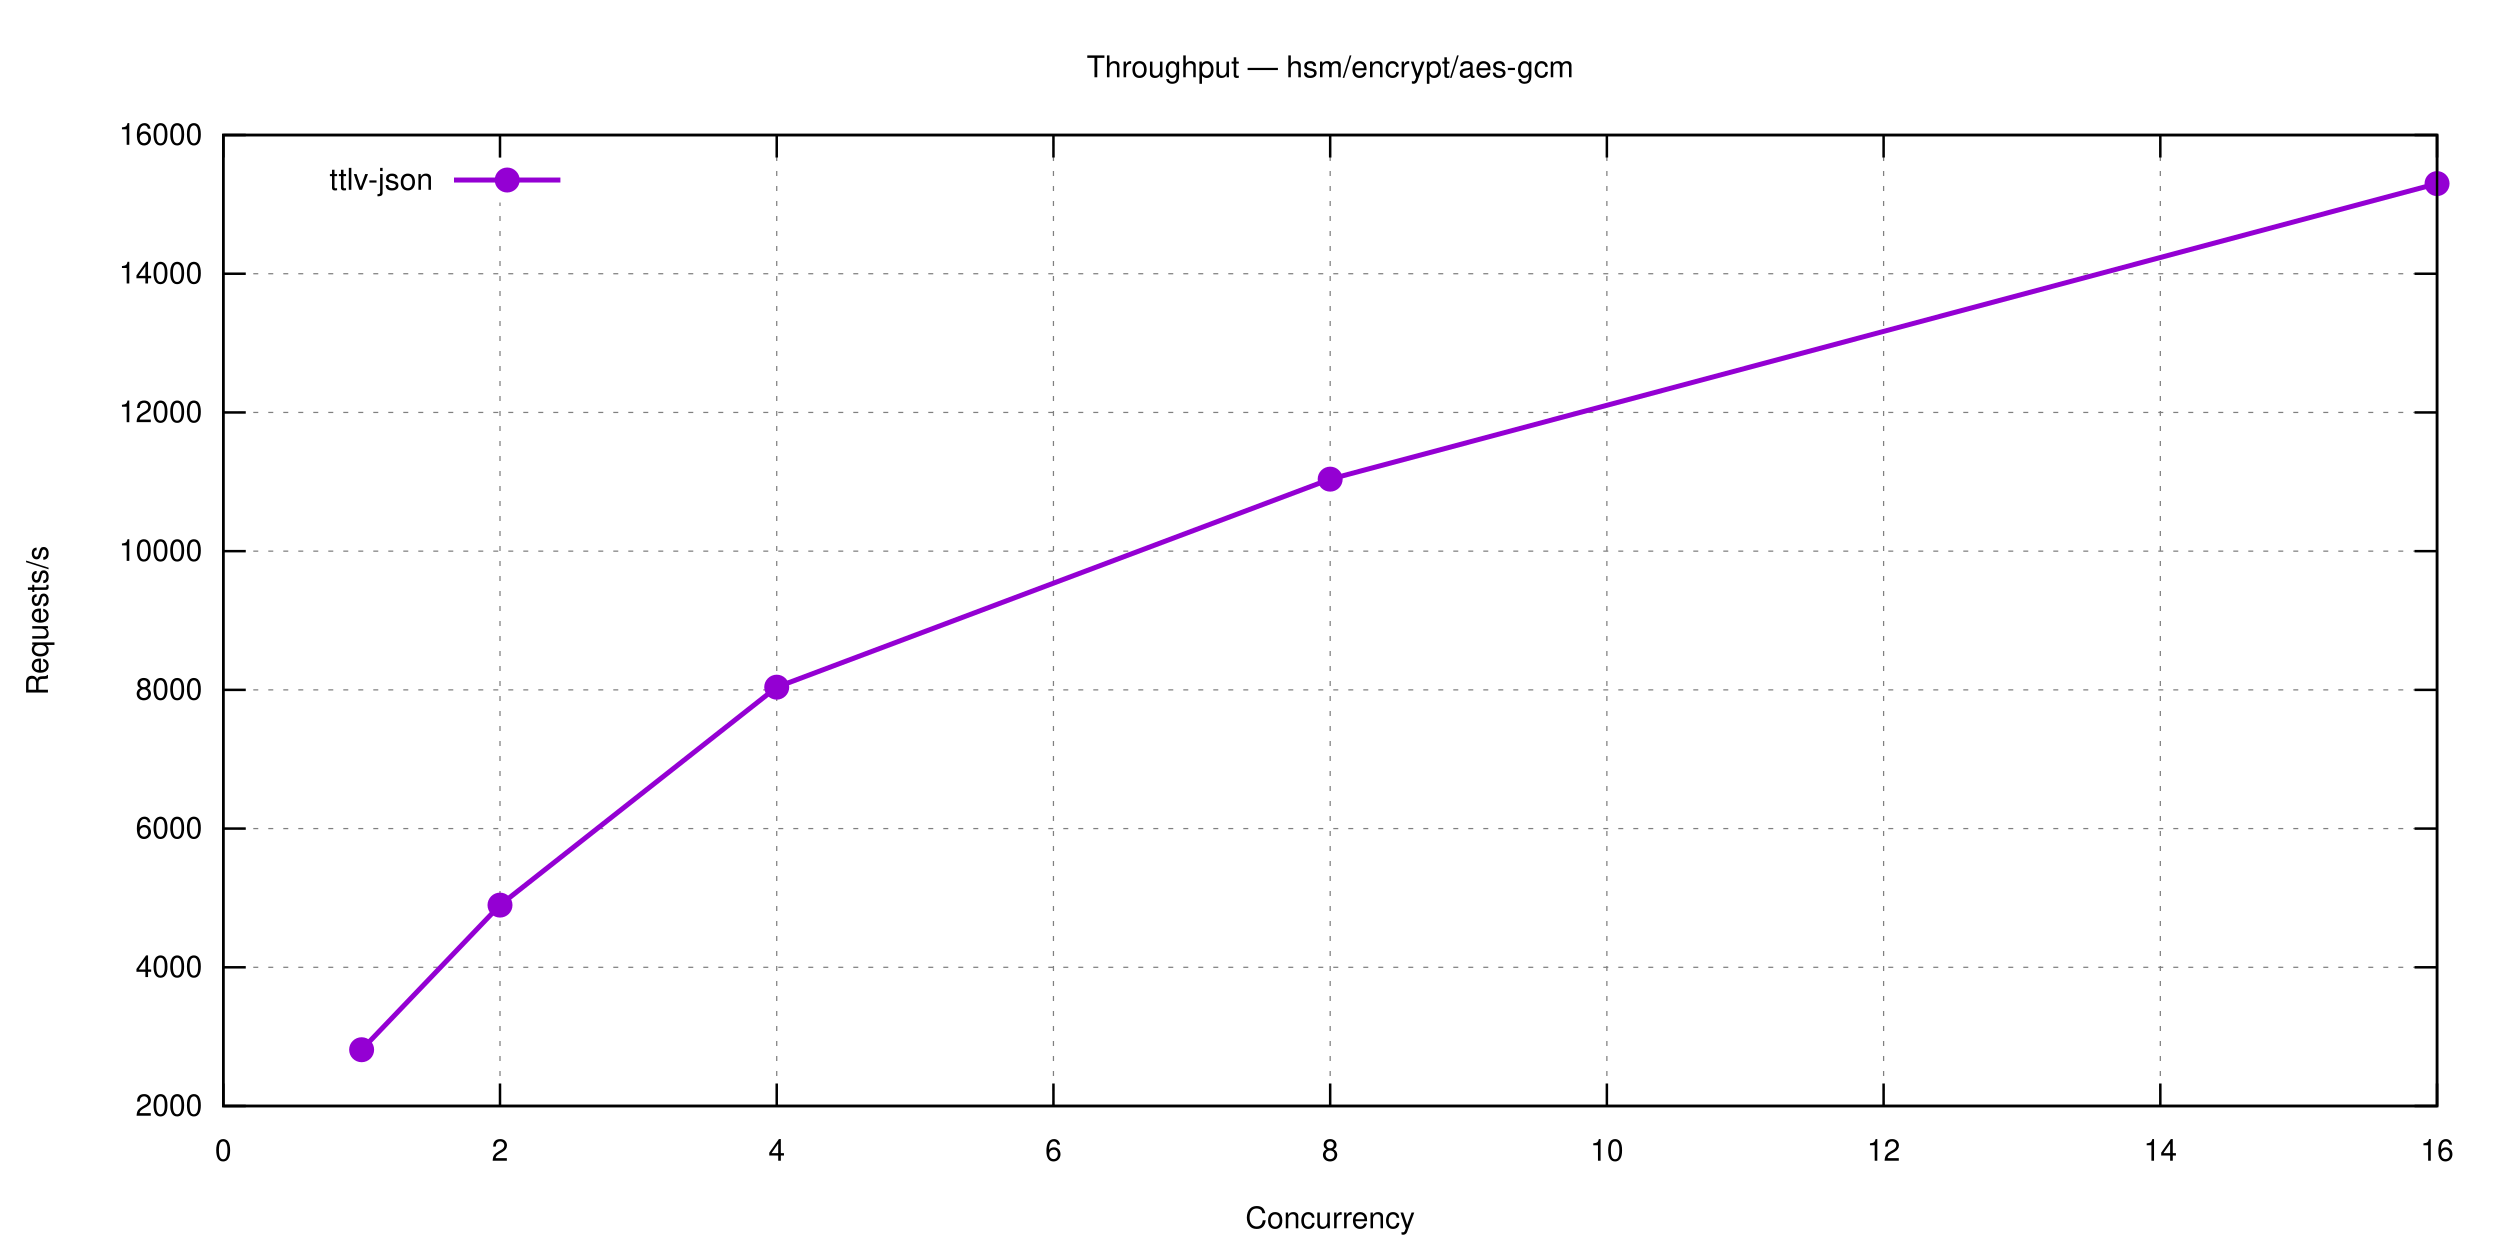
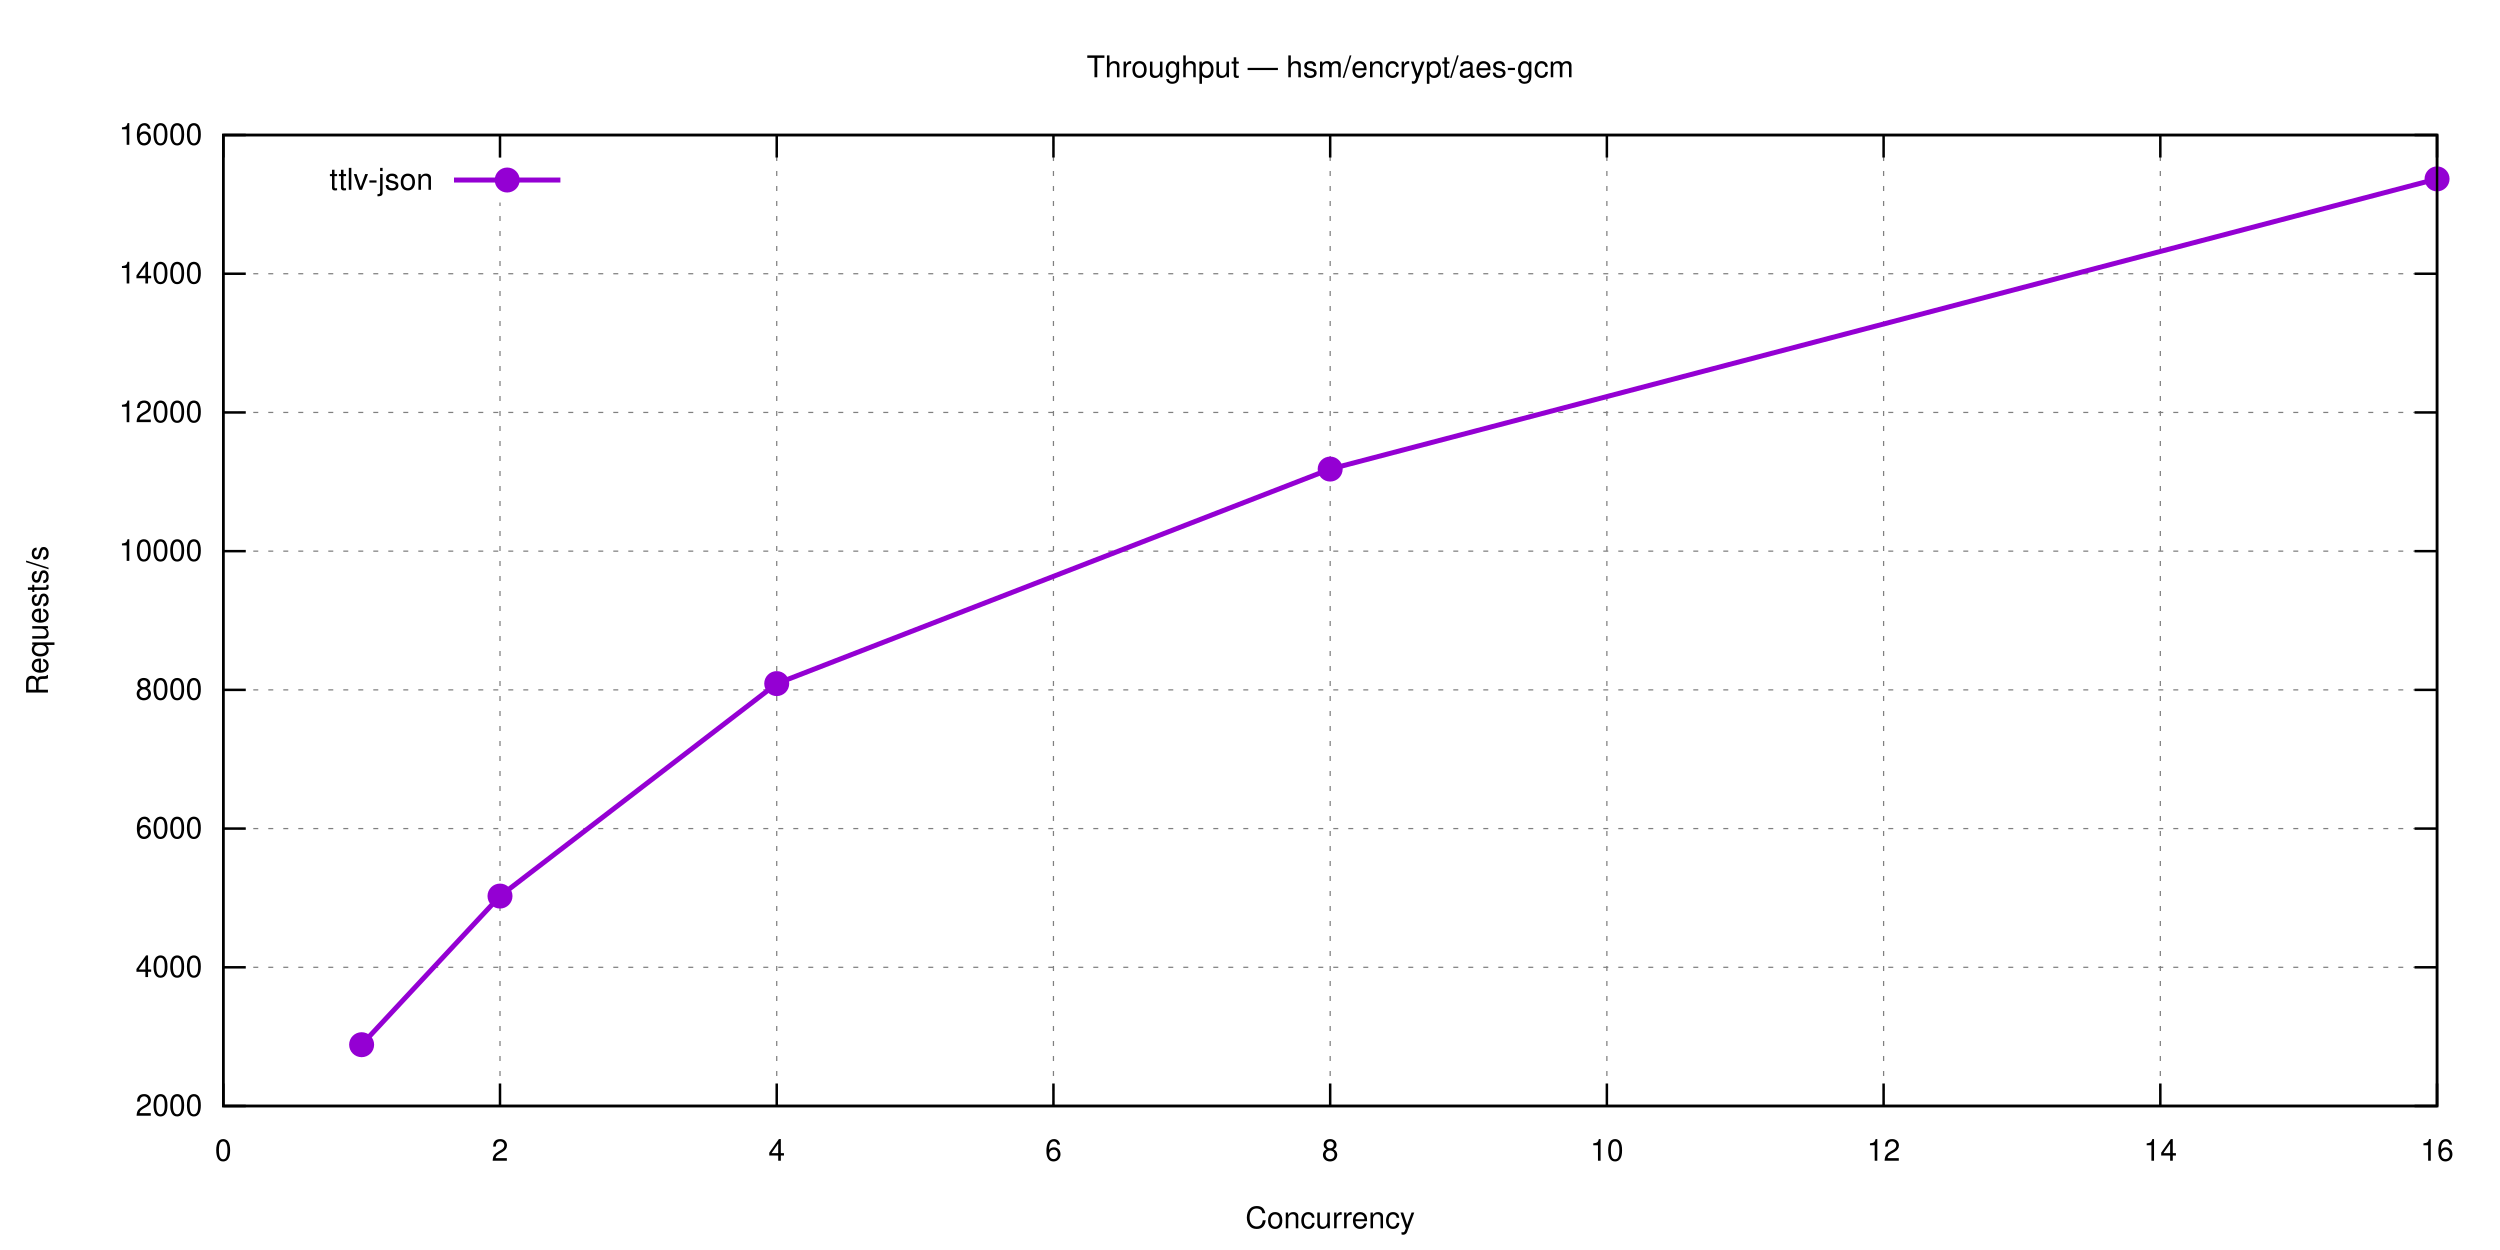
<svg xmlns="http://www.w3.org/2000/svg" xmlns:xlink="http://www.w3.org/1999/xlink" width="1000" height="500" viewBox="0 0 1000 500">
  <g id="gnuplot_canvas">
    <rect x="0" y="0" width="1000" height="500" fill="none" />
    <defs>
      <circle id="gpDot" r="0.5" stroke-width="0.5" stroke="currentColor" />
      <path id="gpPt0" stroke-width="0.222" stroke="currentColor" d="M-1,0 h2 M0,-1 v2" />
      <path id="gpPt1" stroke-width="0.222" stroke="currentColor" d="M-1,-1 L1,1 M1,-1 L-1,1" />
      <path id="gpPt2" stroke-width="0.222" stroke="currentColor" d="M-1,0 L1,0 M0,-1 L0,1 M-1,-1 L1,1 M-1,1 L1,-1" />
      <rect id="gpPt3" stroke-width="0.222" stroke="currentColor" x="-1" y="-1" width="2" height="2" />
      <rect id="gpPt4" stroke-width="0.222" stroke="currentColor" fill="currentColor" x="-1" y="-1" width="2" height="2" />
      <circle id="gpPt5" stroke-width="0.222" stroke="currentColor" cx="0" cy="0" r="1" />
      <use xlink:href="#gpPt5" id="gpPt6" fill="currentColor" stroke="none" />
      <path id="gpPt7" stroke-width="0.222" stroke="currentColor" d="M0,-1.33 L-1.33,0.67 L1.33,0.67 z" />
      <use xlink:href="#gpPt7" id="gpPt8" fill="currentColor" stroke="none" />
      <use xlink:href="#gpPt7" id="gpPt9" stroke="currentColor" transform="rotate(180)" />
      <use xlink:href="#gpPt9" id="gpPt10" fill="currentColor" stroke="none" />
      <use xlink:href="#gpPt3" id="gpPt11" stroke="currentColor" transform="rotate(45)" />
      <use xlink:href="#gpPt11" id="gpPt12" fill="currentColor" stroke="none" />
      <path id="gpPt13" stroke-width="0.222" stroke="currentColor" d="M0,1.330 L1.265,0.411 L0.782,-1.067 L-0.782,-1.076 L-1.265,0.411 z" />
      <use xlink:href="#gpPt13" id="gpPt14" fill="currentColor" stroke="none" />
      <filter id="textbox" filterUnits="objectBoundingBox" x="0" y="0" height="1" width="1">
        <feFlood flood-color="white" flood-opacity="1" result="bgnd" />
        <feComposite in="SourceGraphic" in2="bgnd" operator="atop" />
      </filter>
      <filter id="greybox" filterUnits="objectBoundingBox" x="0" y="0" height="1" width="1">
        <feFlood flood-color="lightgrey" flood-opacity="1" result="grey" />
        <feComposite in="SourceGraphic" in2="grey" operator="atop" />
      </filter>
    </defs>
    <g fill="none" color="white" stroke="currentColor" stroke-width="1.00" stroke-linecap="butt" stroke-linejoin="miter">
</g>
    <g fill="none" color="black" stroke="currentColor" stroke-width="1.00" stroke-linecap="butt" stroke-linejoin="miter">
</g>
    <g fill="none" color="black" stroke="black" stroke-width="0.50" stroke-linecap="butt" stroke-linejoin="miter">
</g>
    <g fill="none" color="gray" stroke="currentColor" stroke-width="0.50" stroke-linecap="butt" stroke-linejoin="miter">
      <path stroke="gray" stroke-dasharray="2,4" class="gridline" d="M89.31,442.40 L974.82,442.40  " />
    </g>
    <g fill="none" color="gray" stroke="gray" stroke-width="1.00" stroke-linecap="butt" stroke-linejoin="miter">
</g>
    <g fill="none" color="black" stroke="currentColor" stroke-width="1.00" stroke-linecap="butt" stroke-linejoin="miter">
      <path stroke="black" d="M89.31,442.40 L98.31,442.40 M974.82,442.40 L965.82,442.40  " />
      <g transform="translate(80.92,446.30)" stroke="none" fill="black" font-family="Helvetica" font-size="12.00" text-anchor="end">
        <text>
          <tspan font-family="Helvetica"> 2000</tspan>
        </text>
      </g>
    </g>
    <g fill="none" color="black" stroke="currentColor" stroke-width="1.00" stroke-linecap="butt" stroke-linejoin="miter">
</g>
    <g fill="none" color="black" stroke="black" stroke-width="0.50" stroke-linecap="butt" stroke-linejoin="miter">
</g>
    <g fill="none" color="gray" stroke="currentColor" stroke-width="0.50" stroke-linecap="butt" stroke-linejoin="miter">
      <path stroke="gray" stroke-dasharray="2,4" class="gridline" d="M89.31,386.92 L974.82,386.92  " />
    </g>
    <g fill="none" color="gray" stroke="gray" stroke-width="1.00" stroke-linecap="butt" stroke-linejoin="miter">
</g>
    <g fill="none" color="black" stroke="currentColor" stroke-width="1.00" stroke-linecap="butt" stroke-linejoin="miter">
      <path stroke="black" d="M89.31,386.92 L98.31,386.92 M974.82,386.92 L965.82,386.92  " />
      <g transform="translate(80.92,390.82)" stroke="none" fill="black" font-family="Helvetica" font-size="12.00" text-anchor="end">
        <text>
          <tspan font-family="Helvetica"> 4000</tspan>
        </text>
      </g>
    </g>
    <g fill="none" color="black" stroke="currentColor" stroke-width="1.00" stroke-linecap="butt" stroke-linejoin="miter">
</g>
    <g fill="none" color="black" stroke="black" stroke-width="0.50" stroke-linecap="butt" stroke-linejoin="miter">
</g>
    <g fill="none" color="gray" stroke="currentColor" stroke-width="0.50" stroke-linecap="butt" stroke-linejoin="miter">
      <path stroke="gray" stroke-dasharray="2,4" class="gridline" d="M89.31,331.43 L974.82,331.43  " />
    </g>
    <g fill="none" color="gray" stroke="gray" stroke-width="1.00" stroke-linecap="butt" stroke-linejoin="miter">
</g>
    <g fill="none" color="black" stroke="currentColor" stroke-width="1.00" stroke-linecap="butt" stroke-linejoin="miter">
      <path stroke="black" d="M89.31,331.43 L98.31,331.43 M974.82,331.43 L965.82,331.43  " />
      <g transform="translate(80.92,335.33)" stroke="none" fill="black" font-family="Helvetica" font-size="12.00" text-anchor="end">
        <text>
          <tspan font-family="Helvetica"> 6000</tspan>
        </text>
      </g>
    </g>
    <g fill="none" color="black" stroke="currentColor" stroke-width="1.00" stroke-linecap="butt" stroke-linejoin="miter">
</g>
    <g fill="none" color="black" stroke="black" stroke-width="0.50" stroke-linecap="butt" stroke-linejoin="miter">
</g>
    <g fill="none" color="gray" stroke="currentColor" stroke-width="0.50" stroke-linecap="butt" stroke-linejoin="miter">
      <path stroke="gray" stroke-dasharray="2,4" class="gridline" d="M89.31,275.95 L974.82,275.95  " />
    </g>
    <g fill="none" color="gray" stroke="gray" stroke-width="1.00" stroke-linecap="butt" stroke-linejoin="miter">
</g>
    <g fill="none" color="black" stroke="currentColor" stroke-width="1.00" stroke-linecap="butt" stroke-linejoin="miter">
      <path stroke="black" d="M89.31,275.95 L98.31,275.95 M974.82,275.95 L965.82,275.95  " />
      <g transform="translate(80.92,279.85)" stroke="none" fill="black" font-family="Helvetica" font-size="12.00" text-anchor="end">
        <text>
          <tspan font-family="Helvetica"> 8000</tspan>
        </text>
      </g>
    </g>
    <g fill="none" color="black" stroke="currentColor" stroke-width="1.00" stroke-linecap="butt" stroke-linejoin="miter">
</g>
    <g fill="none" color="black" stroke="black" stroke-width="0.50" stroke-linecap="butt" stroke-linejoin="miter">
</g>
    <g fill="none" color="gray" stroke="currentColor" stroke-width="0.50" stroke-linecap="butt" stroke-linejoin="miter">
      <path stroke="gray" stroke-dasharray="2,4" class="gridline" d="M89.31,220.46 L974.82,220.46  " />
    </g>
    <g fill="none" color="gray" stroke="gray" stroke-width="1.00" stroke-linecap="butt" stroke-linejoin="miter">
</g>
    <g fill="none" color="black" stroke="currentColor" stroke-width="1.00" stroke-linecap="butt" stroke-linejoin="miter">
      <path stroke="black" d="M89.31,220.46 L98.31,220.46 M974.82,220.46 L965.82,220.46  " />
      <g transform="translate(80.92,224.36)" stroke="none" fill="black" font-family="Helvetica" font-size="12.00" text-anchor="end">
        <text>
          <tspan font-family="Helvetica"> 10000</tspan>
        </text>
      </g>
    </g>
    <g fill="none" color="black" stroke="currentColor" stroke-width="1.00" stroke-linecap="butt" stroke-linejoin="miter">
</g>
    <g fill="none" color="black" stroke="black" stroke-width="0.50" stroke-linecap="butt" stroke-linejoin="miter">
</g>
    <g fill="none" color="gray" stroke="currentColor" stroke-width="0.50" stroke-linecap="butt" stroke-linejoin="miter">
      <path stroke="gray" stroke-dasharray="2,4" class="gridline" d="M89.31,164.98 L974.82,164.98  " />
    </g>
    <g fill="none" color="gray" stroke="gray" stroke-width="1.00" stroke-linecap="butt" stroke-linejoin="miter">
</g>
    <g fill="none" color="black" stroke="currentColor" stroke-width="1.00" stroke-linecap="butt" stroke-linejoin="miter">
      <path stroke="black" d="M89.31,164.98 L98.31,164.98 M974.82,164.98 L965.82,164.98  " />
      <g transform="translate(80.92,168.88)" stroke="none" fill="black" font-family="Helvetica" font-size="12.00" text-anchor="end">
        <text>
          <tspan font-family="Helvetica"> 12000</tspan>
        </text>
      </g>
    </g>
    <g fill="none" color="black" stroke="currentColor" stroke-width="1.00" stroke-linecap="butt" stroke-linejoin="miter">
</g>
    <g fill="none" color="black" stroke="black" stroke-width="0.50" stroke-linecap="butt" stroke-linejoin="miter">
</g>
    <g fill="none" color="gray" stroke="currentColor" stroke-width="0.50" stroke-linecap="butt" stroke-linejoin="miter">
      <path stroke="gray" stroke-dasharray="2,4" class="gridline" d="M89.31,109.49 L974.82,109.49  " />
    </g>
    <g fill="none" color="gray" stroke="gray" stroke-width="1.00" stroke-linecap="butt" stroke-linejoin="miter">
</g>
    <g fill="none" color="black" stroke="currentColor" stroke-width="1.00" stroke-linecap="butt" stroke-linejoin="miter">
      <path stroke="black" d="M89.31,109.49 L98.31,109.49 M974.82,109.49 L965.82,109.49  " />
      <g transform="translate(80.92,113.39)" stroke="none" fill="black" font-family="Helvetica" font-size="12.00" text-anchor="end">
        <text>
          <tspan font-family="Helvetica"> 14000</tspan>
        </text>
      </g>
    </g>
    <g fill="none" color="black" stroke="currentColor" stroke-width="1.00" stroke-linecap="butt" stroke-linejoin="miter">
</g>
    <g fill="none" color="black" stroke="black" stroke-width="0.50" stroke-linecap="butt" stroke-linejoin="miter">
</g>
    <g fill="none" color="gray" stroke="currentColor" stroke-width="0.50" stroke-linecap="butt" stroke-linejoin="miter">
      <path stroke="gray" stroke-dasharray="2,4" class="gridline" d="M89.31,54.01 L974.82,54.01  " />
    </g>
    <g fill="none" color="gray" stroke="gray" stroke-width="1.00" stroke-linecap="butt" stroke-linejoin="miter">
</g>
    <g fill="none" color="black" stroke="currentColor" stroke-width="1.00" stroke-linecap="butt" stroke-linejoin="miter">
      <path stroke="black" d="M89.31,54.01 L98.31,54.01 M974.82,54.01 L965.82,54.01  " />
      <g transform="translate(80.92,57.91)" stroke="none" fill="black" font-family="Helvetica" font-size="12.00" text-anchor="end">
        <text>
          <tspan font-family="Helvetica"> 16000</tspan>
        </text>
      </g>
    </g>
    <g fill="none" color="black" stroke="currentColor" stroke-width="1.00" stroke-linecap="butt" stroke-linejoin="miter">
</g>
    <g fill="none" color="black" stroke="black" stroke-width="0.50" stroke-linecap="butt" stroke-linejoin="miter">
</g>
    <g fill="none" color="gray" stroke="currentColor" stroke-width="0.50" stroke-linecap="butt" stroke-linejoin="miter">
      <path stroke="gray" stroke-dasharray="2,4" class="gridline" d="M89.31,442.40 L89.31,54.01  " />
    </g>
    <g fill="none" color="gray" stroke="gray" stroke-width="1.00" stroke-linecap="butt" stroke-linejoin="miter">
</g>
    <g fill="none" color="black" stroke="currentColor" stroke-width="1.00" stroke-linecap="butt" stroke-linejoin="miter">
      <path stroke="black" d="M89.31,442.40 L89.31,433.40 M89.31,54.01 L89.31,63.01  " />
      <g transform="translate(89.31,464.30)" stroke="none" fill="black" font-family="Helvetica" font-size="12.00" text-anchor="middle">
        <text>
          <tspan font-family="Helvetica"> 0</tspan>
        </text>
      </g>
    </g>
    <g fill="none" color="black" stroke="currentColor" stroke-width="1.00" stroke-linecap="butt" stroke-linejoin="miter">
</g>
    <g fill="none" color="black" stroke="black" stroke-width="0.50" stroke-linecap="butt" stroke-linejoin="miter">
</g>
    <g fill="none" color="gray" stroke="currentColor" stroke-width="0.50" stroke-linecap="butt" stroke-linejoin="miter">
      <path stroke="gray" stroke-dasharray="2,4" class="gridline" d="M200.00,442.40 L200.00,81.01 M200.00,63.01 L200.00,54.01  " />
    </g>
    <g fill="none" color="gray" stroke="gray" stroke-width="1.00" stroke-linecap="butt" stroke-linejoin="miter">
</g>
    <g fill="none" color="black" stroke="currentColor" stroke-width="1.00" stroke-linecap="butt" stroke-linejoin="miter">
      <path stroke="black" d="M200.00,442.40 L200.00,433.40 M200.00,54.01 L200.00,63.01  " />
      <g transform="translate(200.00,464.30)" stroke="none" fill="black" font-family="Helvetica" font-size="12.00" text-anchor="middle">
        <text>
          <tspan font-family="Helvetica"> 2</tspan>
        </text>
      </g>
    </g>
    <g fill="none" color="black" stroke="currentColor" stroke-width="1.00" stroke-linecap="butt" stroke-linejoin="miter">
</g>
    <g fill="none" color="black" stroke="black" stroke-width="0.50" stroke-linecap="butt" stroke-linejoin="miter">
</g>
    <g fill="none" color="gray" stroke="currentColor" stroke-width="0.50" stroke-linecap="butt" stroke-linejoin="miter">
      <path stroke="gray" stroke-dasharray="2,4" class="gridline" d="M310.69,442.40 L310.69,54.01  " />
    </g>
    <g fill="none" color="gray" stroke="gray" stroke-width="1.00" stroke-linecap="butt" stroke-linejoin="miter">
</g>
    <g fill="none" color="black" stroke="currentColor" stroke-width="1.00" stroke-linecap="butt" stroke-linejoin="miter">
      <path stroke="black" d="M310.69,442.40 L310.69,433.40 M310.69,54.01 L310.69,63.01  " />
      <g transform="translate(310.69,464.30)" stroke="none" fill="black" font-family="Helvetica" font-size="12.00" text-anchor="middle">
        <text>
          <tspan font-family="Helvetica"> 4</tspan>
        </text>
      </g>
    </g>
    <g fill="none" color="black" stroke="currentColor" stroke-width="1.00" stroke-linecap="butt" stroke-linejoin="miter">
</g>
    <g fill="none" color="black" stroke="black" stroke-width="0.50" stroke-linecap="butt" stroke-linejoin="miter">
</g>
    <g fill="none" color="gray" stroke="currentColor" stroke-width="0.50" stroke-linecap="butt" stroke-linejoin="miter">
      <path stroke="gray" stroke-dasharray="2,4" class="gridline" d="M421.38,442.40 L421.38,54.01  " />
    </g>
    <g fill="none" color="gray" stroke="gray" stroke-width="1.00" stroke-linecap="butt" stroke-linejoin="miter">
</g>
    <g fill="none" color="black" stroke="currentColor" stroke-width="1.00" stroke-linecap="butt" stroke-linejoin="miter">
      <path stroke="black" d="M421.38,442.40 L421.38,433.40 M421.38,54.01 L421.38,63.01  " />
      <g transform="translate(421.38,464.30)" stroke="none" fill="black" font-family="Helvetica" font-size="12.00" text-anchor="middle">
        <text>
          <tspan font-family="Helvetica"> 6</tspan>
        </text>
      </g>
    </g>
    <g fill="none" color="black" stroke="currentColor" stroke-width="1.00" stroke-linecap="butt" stroke-linejoin="miter">
</g>
    <g fill="none" color="black" stroke="black" stroke-width="0.50" stroke-linecap="butt" stroke-linejoin="miter">
</g>
    <g fill="none" color="gray" stroke="currentColor" stroke-width="0.50" stroke-linecap="butt" stroke-linejoin="miter">
      <path stroke="gray" stroke-dasharray="2,4" class="gridline" d="M532.07,442.40 L532.07,54.01  " />
    </g>
    <g fill="none" color="gray" stroke="gray" stroke-width="1.00" stroke-linecap="butt" stroke-linejoin="miter">
</g>
    <g fill="none" color="black" stroke="currentColor" stroke-width="1.00" stroke-linecap="butt" stroke-linejoin="miter">
      <path stroke="black" d="M532.07,442.40 L532.07,433.40 M532.07,54.01 L532.07,63.01  " />
      <g transform="translate(532.07,464.30)" stroke="none" fill="black" font-family="Helvetica" font-size="12.00" text-anchor="middle">
        <text>
          <tspan font-family="Helvetica"> 8</tspan>
        </text>
      </g>
    </g>
    <g fill="none" color="black" stroke="currentColor" stroke-width="1.00" stroke-linecap="butt" stroke-linejoin="miter">
</g>
    <g fill="none" color="black" stroke="black" stroke-width="0.50" stroke-linecap="butt" stroke-linejoin="miter">
</g>
    <g fill="none" color="gray" stroke="currentColor" stroke-width="0.50" stroke-linecap="butt" stroke-linejoin="miter">
      <path stroke="gray" stroke-dasharray="2,4" class="gridline" d="M642.75,442.40 L642.75,54.01  " />
    </g>
    <g fill="none" color="gray" stroke="gray" stroke-width="1.00" stroke-linecap="butt" stroke-linejoin="miter">
</g>
    <g fill="none" color="black" stroke="currentColor" stroke-width="1.00" stroke-linecap="butt" stroke-linejoin="miter">
      <path stroke="black" d="M642.75,442.40 L642.75,433.40 M642.75,54.01 L642.75,63.01  " />
      <g transform="translate(642.75,464.30)" stroke="none" fill="black" font-family="Helvetica" font-size="12.00" text-anchor="middle">
        <text>
          <tspan font-family="Helvetica"> 10</tspan>
        </text>
      </g>
    </g>
    <g fill="none" color="black" stroke="currentColor" stroke-width="1.00" stroke-linecap="butt" stroke-linejoin="miter">
</g>
    <g fill="none" color="black" stroke="black" stroke-width="0.50" stroke-linecap="butt" stroke-linejoin="miter">
</g>
    <g fill="none" color="gray" stroke="currentColor" stroke-width="0.50" stroke-linecap="butt" stroke-linejoin="miter">
      <path stroke="gray" stroke-dasharray="2,4" class="gridline" d="M753.44,442.40 L753.44,54.01  " />
    </g>
    <g fill="none" color="gray" stroke="gray" stroke-width="1.00" stroke-linecap="butt" stroke-linejoin="miter">
</g>
    <g fill="none" color="black" stroke="currentColor" stroke-width="1.00" stroke-linecap="butt" stroke-linejoin="miter">
      <path stroke="black" d="M753.44,442.40 L753.44,433.40 M753.44,54.01 L753.44,63.01  " />
      <g transform="translate(753.44,464.30)" stroke="none" fill="black" font-family="Helvetica" font-size="12.00" text-anchor="middle">
        <text>
          <tspan font-family="Helvetica"> 12</tspan>
        </text>
      </g>
    </g>
    <g fill="none" color="black" stroke="currentColor" stroke-width="1.00" stroke-linecap="butt" stroke-linejoin="miter">
</g>
    <g fill="none" color="black" stroke="black" stroke-width="0.50" stroke-linecap="butt" stroke-linejoin="miter">
</g>
    <g fill="none" color="gray" stroke="currentColor" stroke-width="0.50" stroke-linecap="butt" stroke-linejoin="miter">
      <path stroke="gray" stroke-dasharray="2,4" class="gridline" d="M864.13,442.40 L864.13,54.01  " />
    </g>
    <g fill="none" color="gray" stroke="gray" stroke-width="1.00" stroke-linecap="butt" stroke-linejoin="miter">
</g>
    <g fill="none" color="black" stroke="currentColor" stroke-width="1.00" stroke-linecap="butt" stroke-linejoin="miter">
      <path stroke="black" d="M864.13,442.40 L864.13,433.40 M864.13,54.01 L864.13,63.01  " />
      <g transform="translate(864.13,464.30)" stroke="none" fill="black" font-family="Helvetica" font-size="12.00" text-anchor="middle">
        <text>
          <tspan font-family="Helvetica"> 14</tspan>
        </text>
      </g>
    </g>
    <g fill="none" color="black" stroke="currentColor" stroke-width="1.00" stroke-linecap="butt" stroke-linejoin="miter">
</g>
    <g fill="none" color="black" stroke="black" stroke-width="0.50" stroke-linecap="butt" stroke-linejoin="miter">
</g>
    <g fill="none" color="gray" stroke="currentColor" stroke-width="0.50" stroke-linecap="butt" stroke-linejoin="miter">
      <path stroke="gray" stroke-dasharray="2,4" class="gridline" d="M974.82,442.40 L974.82,54.01  " />
    </g>
    <g fill="none" color="gray" stroke="gray" stroke-width="1.00" stroke-linecap="butt" stroke-linejoin="miter">
</g>
    <g fill="none" color="black" stroke="currentColor" stroke-width="1.00" stroke-linecap="butt" stroke-linejoin="miter">
      <path stroke="black" d="M974.82,442.40 L974.82,433.40 M974.82,54.01 L974.82,63.01  " />
      <g transform="translate(974.82,464.30)" stroke="none" fill="black" font-family="Helvetica" font-size="12.00" text-anchor="middle">
        <text>
          <tspan font-family="Helvetica"> 16</tspan>
        </text>
      </g>
    </g>
    <g fill="none" color="black" stroke="currentColor" stroke-width="1.00" stroke-linecap="butt" stroke-linejoin="miter">
</g>
    <g fill="none" color="black" stroke="currentColor" stroke-width="1.00" stroke-linecap="butt" stroke-linejoin="miter">
      <path stroke="black" d="M89.31,54.01 L89.31,442.40 L974.82,442.40 L974.82,54.01 L89.31,54.01 Z  " />
    </g>
    <g fill="none" color="black" stroke="currentColor" stroke-width="1.00" stroke-linecap="butt" stroke-linejoin="miter">
</g>
    <g id="gnuplot_plot_1">
      <g fill="none" color="white" stroke="black" stroke-width="2.00" stroke-linecap="butt" stroke-linejoin="miter">
</g>
      <g fill="none" color="black" stroke="currentColor" stroke-width="2.00" stroke-linecap="butt" stroke-linejoin="miter">
        <g transform="translate(173.21,75.91)" stroke="none" fill="black" font-family="Helvetica" font-size="12.00" text-anchor="end">
          <text>
            <tspan font-family="Helvetica">ttlv-json</tspan>
          </text>
        </g>
      </g>
      <g fill="none" color="black" stroke="currentColor" stroke-width="2.00" stroke-linecap="butt" stroke-linejoin="miter">
-         <path stroke="rgb(148,   0, 211)" d="M181.60,72.01 L224.16,72.01 M144.65,419.89 L200.00,362.04 L310.69,274.87 L532.07,191.66 L974.82,73.44  " />
-         <use xlink:href="#gpPt6" transform="translate(144.65,419.89) scale(4.50)" color="rgb(148,   0, 211)" />
-         <use xlink:href="#gpPt6" transform="translate(200.00,362.04) scale(4.50)" color="rgb(148,   0, 211)" />
-         <use xlink:href="#gpPt6" transform="translate(310.69,274.87) scale(4.50)" color="rgb(148,   0, 211)" />
-         <use xlink:href="#gpPt6" transform="translate(532.07,191.66) scale(4.50)" color="rgb(148,   0, 211)" />
-         <use xlink:href="#gpPt6" transform="translate(974.82,73.44) scale(4.50)" color="rgb(148,   0, 211)" />
+         <path stroke="rgb(148,   0, 211)" d="M181.60,72.01 L224.16,72.01 M144.65,417.88 L200.00,358.43 L310.69,273.44 L532.07,187.63 L974.82,71.56  " />
+         <use xlink:href="#gpPt6" transform="translate(144.65,417.88) scale(4.50)" color="rgb(148,   0, 211)" />
+         <use xlink:href="#gpPt6" transform="translate(200.00,358.43) scale(4.50)" color="rgb(148,   0, 211)" />
+         <use xlink:href="#gpPt6" transform="translate(310.69,273.44) scale(4.50)" color="rgb(148,   0, 211)" />
+         <use xlink:href="#gpPt6" transform="translate(532.07,187.63) scale(4.50)" color="rgb(148,   0, 211)" />
+         <use xlink:href="#gpPt6" transform="translate(974.82,71.56) scale(4.50)" color="rgb(148,   0, 211)" />
        <use xlink:href="#gpPt6" transform="translate(202.88,72.01) scale(4.50)" color="rgb(148,   0, 211)" />
      </g>
    </g>
    <g fill="none" color="black" stroke="currentColor" stroke-width="2.00" stroke-linecap="butt" stroke-linejoin="miter">
</g>
    <g fill="none" color="black" stroke="black" stroke-width="1.00" stroke-linecap="butt" stroke-linejoin="miter">
</g>
    <g fill="none" color="black" stroke="currentColor" stroke-width="1.00" stroke-linecap="butt" stroke-linejoin="miter">
      <path stroke="black" d="M89.31,54.01 L89.31,442.40 L974.82,442.40 L974.82,54.01 L89.31,54.01 Z  " />
      <g transform="translate(19.18,248.21) rotate(270.00)" stroke="none" fill="black" font-family="Helvetica" font-size="12.00" text-anchor="middle">
        <text>
          <tspan font-family="Helvetica">Requests/s</tspan>
        </text>
      </g>
    </g>
    <g fill="none" color="black" stroke="currentColor" stroke-width="1.00" stroke-linecap="butt" stroke-linejoin="miter">
      <g transform="translate(532.06,491.30)" stroke="none" fill="black" font-family="Helvetica" font-size="12.00" text-anchor="middle">
        <text>
          <tspan font-family="Helvetica">Concurrency</tspan>
        </text>
      </g>
    </g>
    <g fill="none" color="black" stroke="currentColor" stroke-width="1.00" stroke-linecap="butt" stroke-linejoin="miter">
</g>
    <g fill="none" color="black" stroke="currentColor" stroke-width="1.00" stroke-linecap="butt" stroke-linejoin="miter">
      <g transform="translate(532.06,30.91)" stroke="none" fill="black" font-family="Helvetica" font-size="12.00" text-anchor="middle">
        <text>
          <tspan font-family="Helvetica">Throughput — hsm/encrypt/aes-gcm</tspan>
        </text>
      </g>
    </g>
    <g fill="none" color="black" stroke="currentColor" stroke-width="1.00" stroke-linecap="butt" stroke-linejoin="miter">
</g>
  </g>
</svg>
